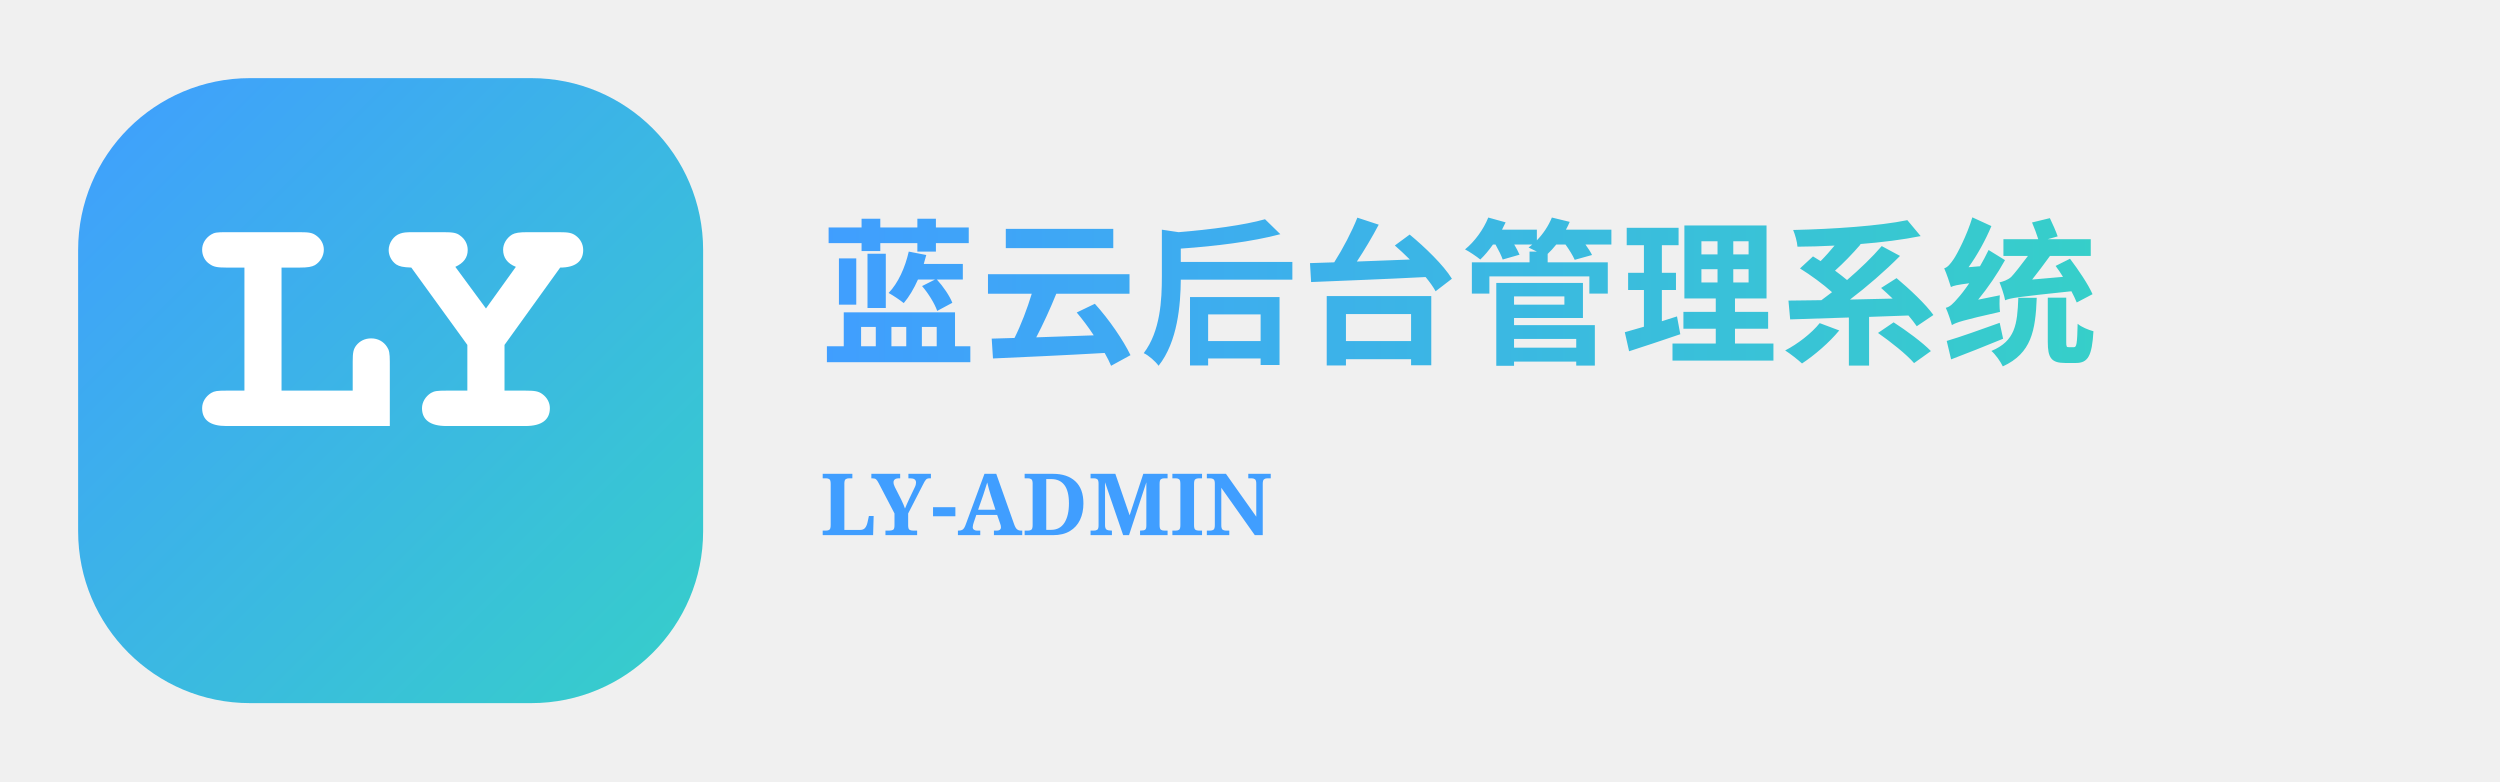
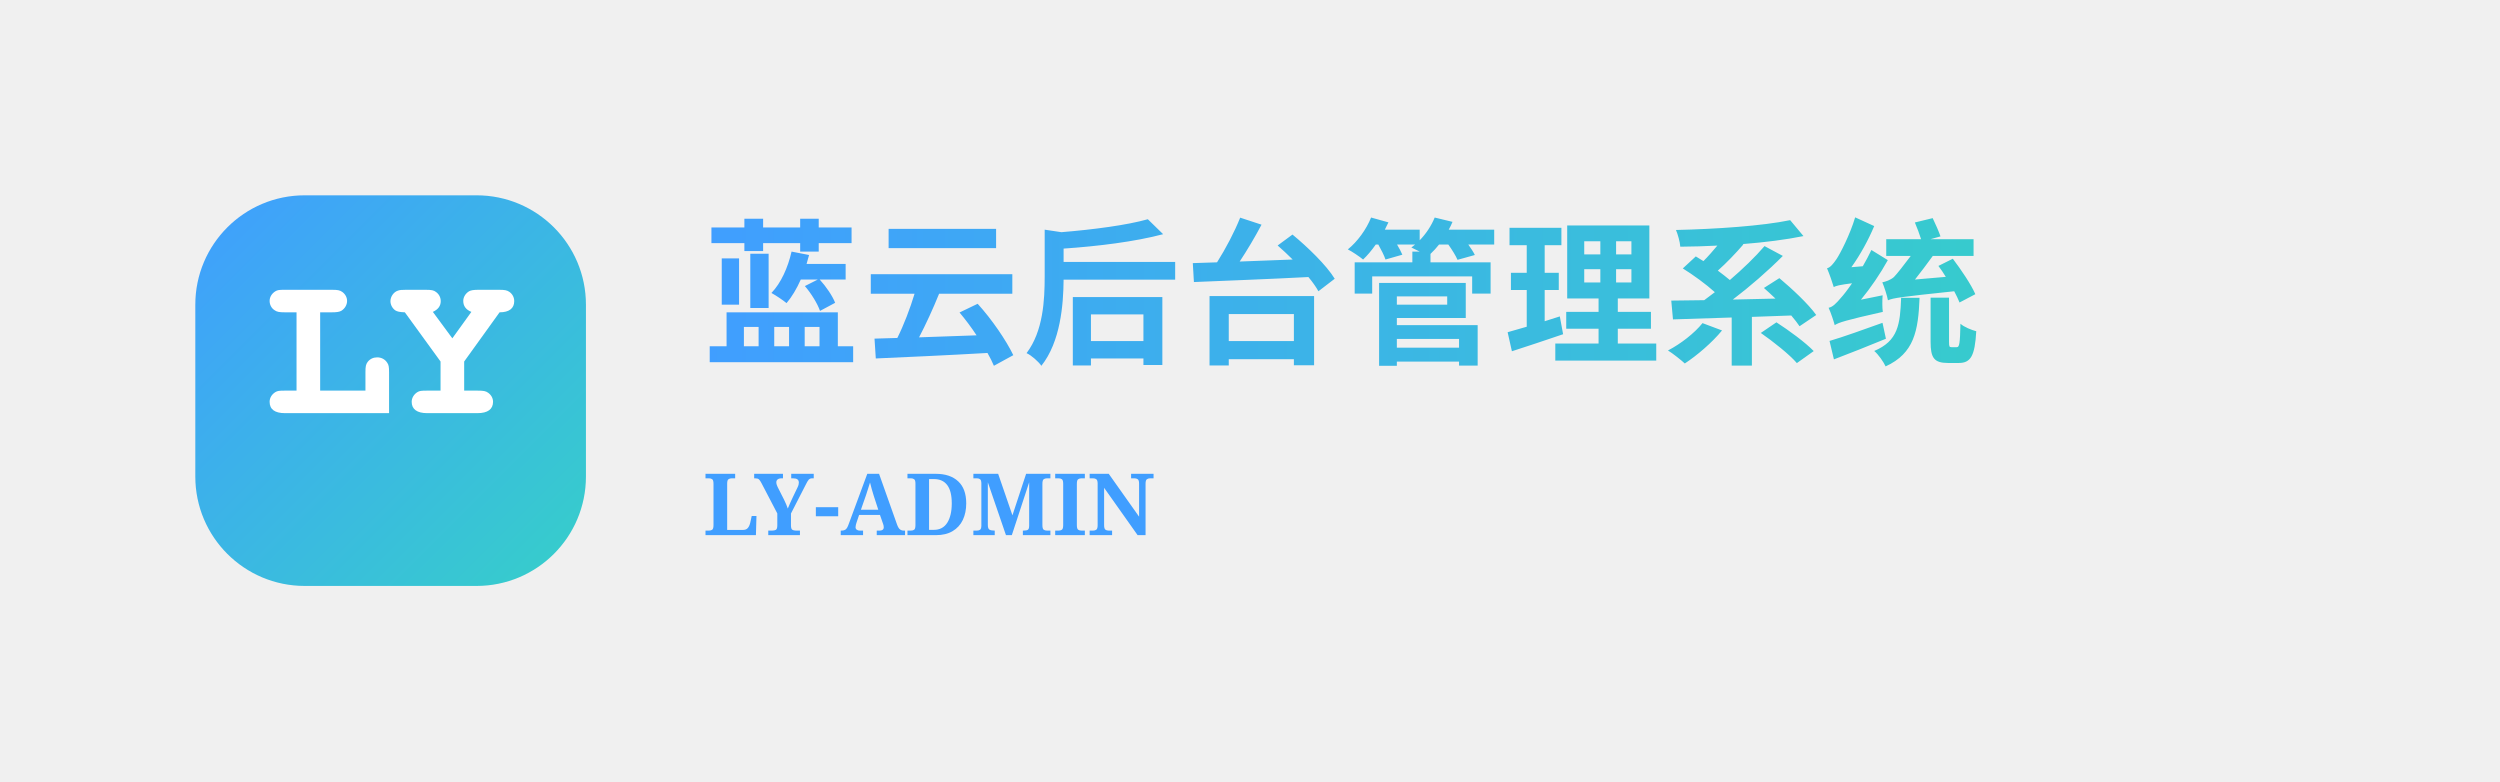
<svg xmlns="http://www.w3.org/2000/svg" width="640" height="200" viewBox="0 0 640 200" role="img" aria-label="LYAdmin 蓝云后台管理系统">
  <defs>
    <linearGradient id="lyAdminLogoIcon" x1="0" y1="0" x2="1" y2="1">
      <stop offset="0%" stop-color="#409EFF" />
      <stop offset="100%" stop-color="#36CFC9" />
    </linearGradient>
-     <linearGradient id="lyAdminLogoText" gradientUnits="userSpaceOnUse" x1="210" y1="0" x2="537" y2="0">
+     <linearGradient id="lyAdminLogoText" gradientUnits="userSpaceOnUse" x1="180" y1="0" x2="537" y2="0">
      <stop offset="0%" stop-color="#409EFF" />
      <stop offset="100%" stop-color="#36CFC9" />
    </linearGradient>
  </defs>
-   <rect x="20" y="20" width="160" height="160" rx="44" fill="url(#lyAdminLogoIcon)" />
-   <text x="100" y="100" text-anchor="middle" dominant-baseline="central" font-family="'Courier', 'Courier New', monospace" font-size="88" font-weight="bold" fill="#fff" letter-spacing="-4">LY</text>
-   <text x="210" y="90" font-family="'Poppins', 'PingFang SC', 'Microsoft YaHei', sans-serif" font-size="40" font-weight="800" fill="url(#lyAdminLogoText)" letter-spacing="1">蓝云后台管理系统</text>
-   <text x="210" y="137" font-family="'KaiTi', 'STKaiti', '楷体', 'Kaiti SC', serif" font-size="22" font-weight="600" fill="#409EFF" textLength="327" lengthAdjust="spacing">LY-ADMIN</text>
+   <rect x="50" y="50" width="100" height="100" rx="28" fill="url(#lyAdminLogoIcon)" />
+   <text x="100" y="100" text-anchor="middle" dominant-baseline="central" font-family="'Courier', 'Courier New', monospace" font-size="56" font-weight="bold" fill="#fff" letter-spacing="-2">LY</text>
+   <text x="180" y="90" font-family="'Poppins', 'PingFang SC', 'Microsoft YaHei', sans-serif" font-size="40" font-weight="800" fill="url(#lyAdminLogoText)" letter-spacing="1">蓝云后台管理系统</text>
+   <text x="180" y="137" font-family="'KaiTi', 'STKaiti', '楷体', 'Kaiti SC', serif" font-size="22" font-weight="600" fill="#409EFF" textLength="327" lengthAdjust="spacing">LY-ADMIN</text>
</svg>
